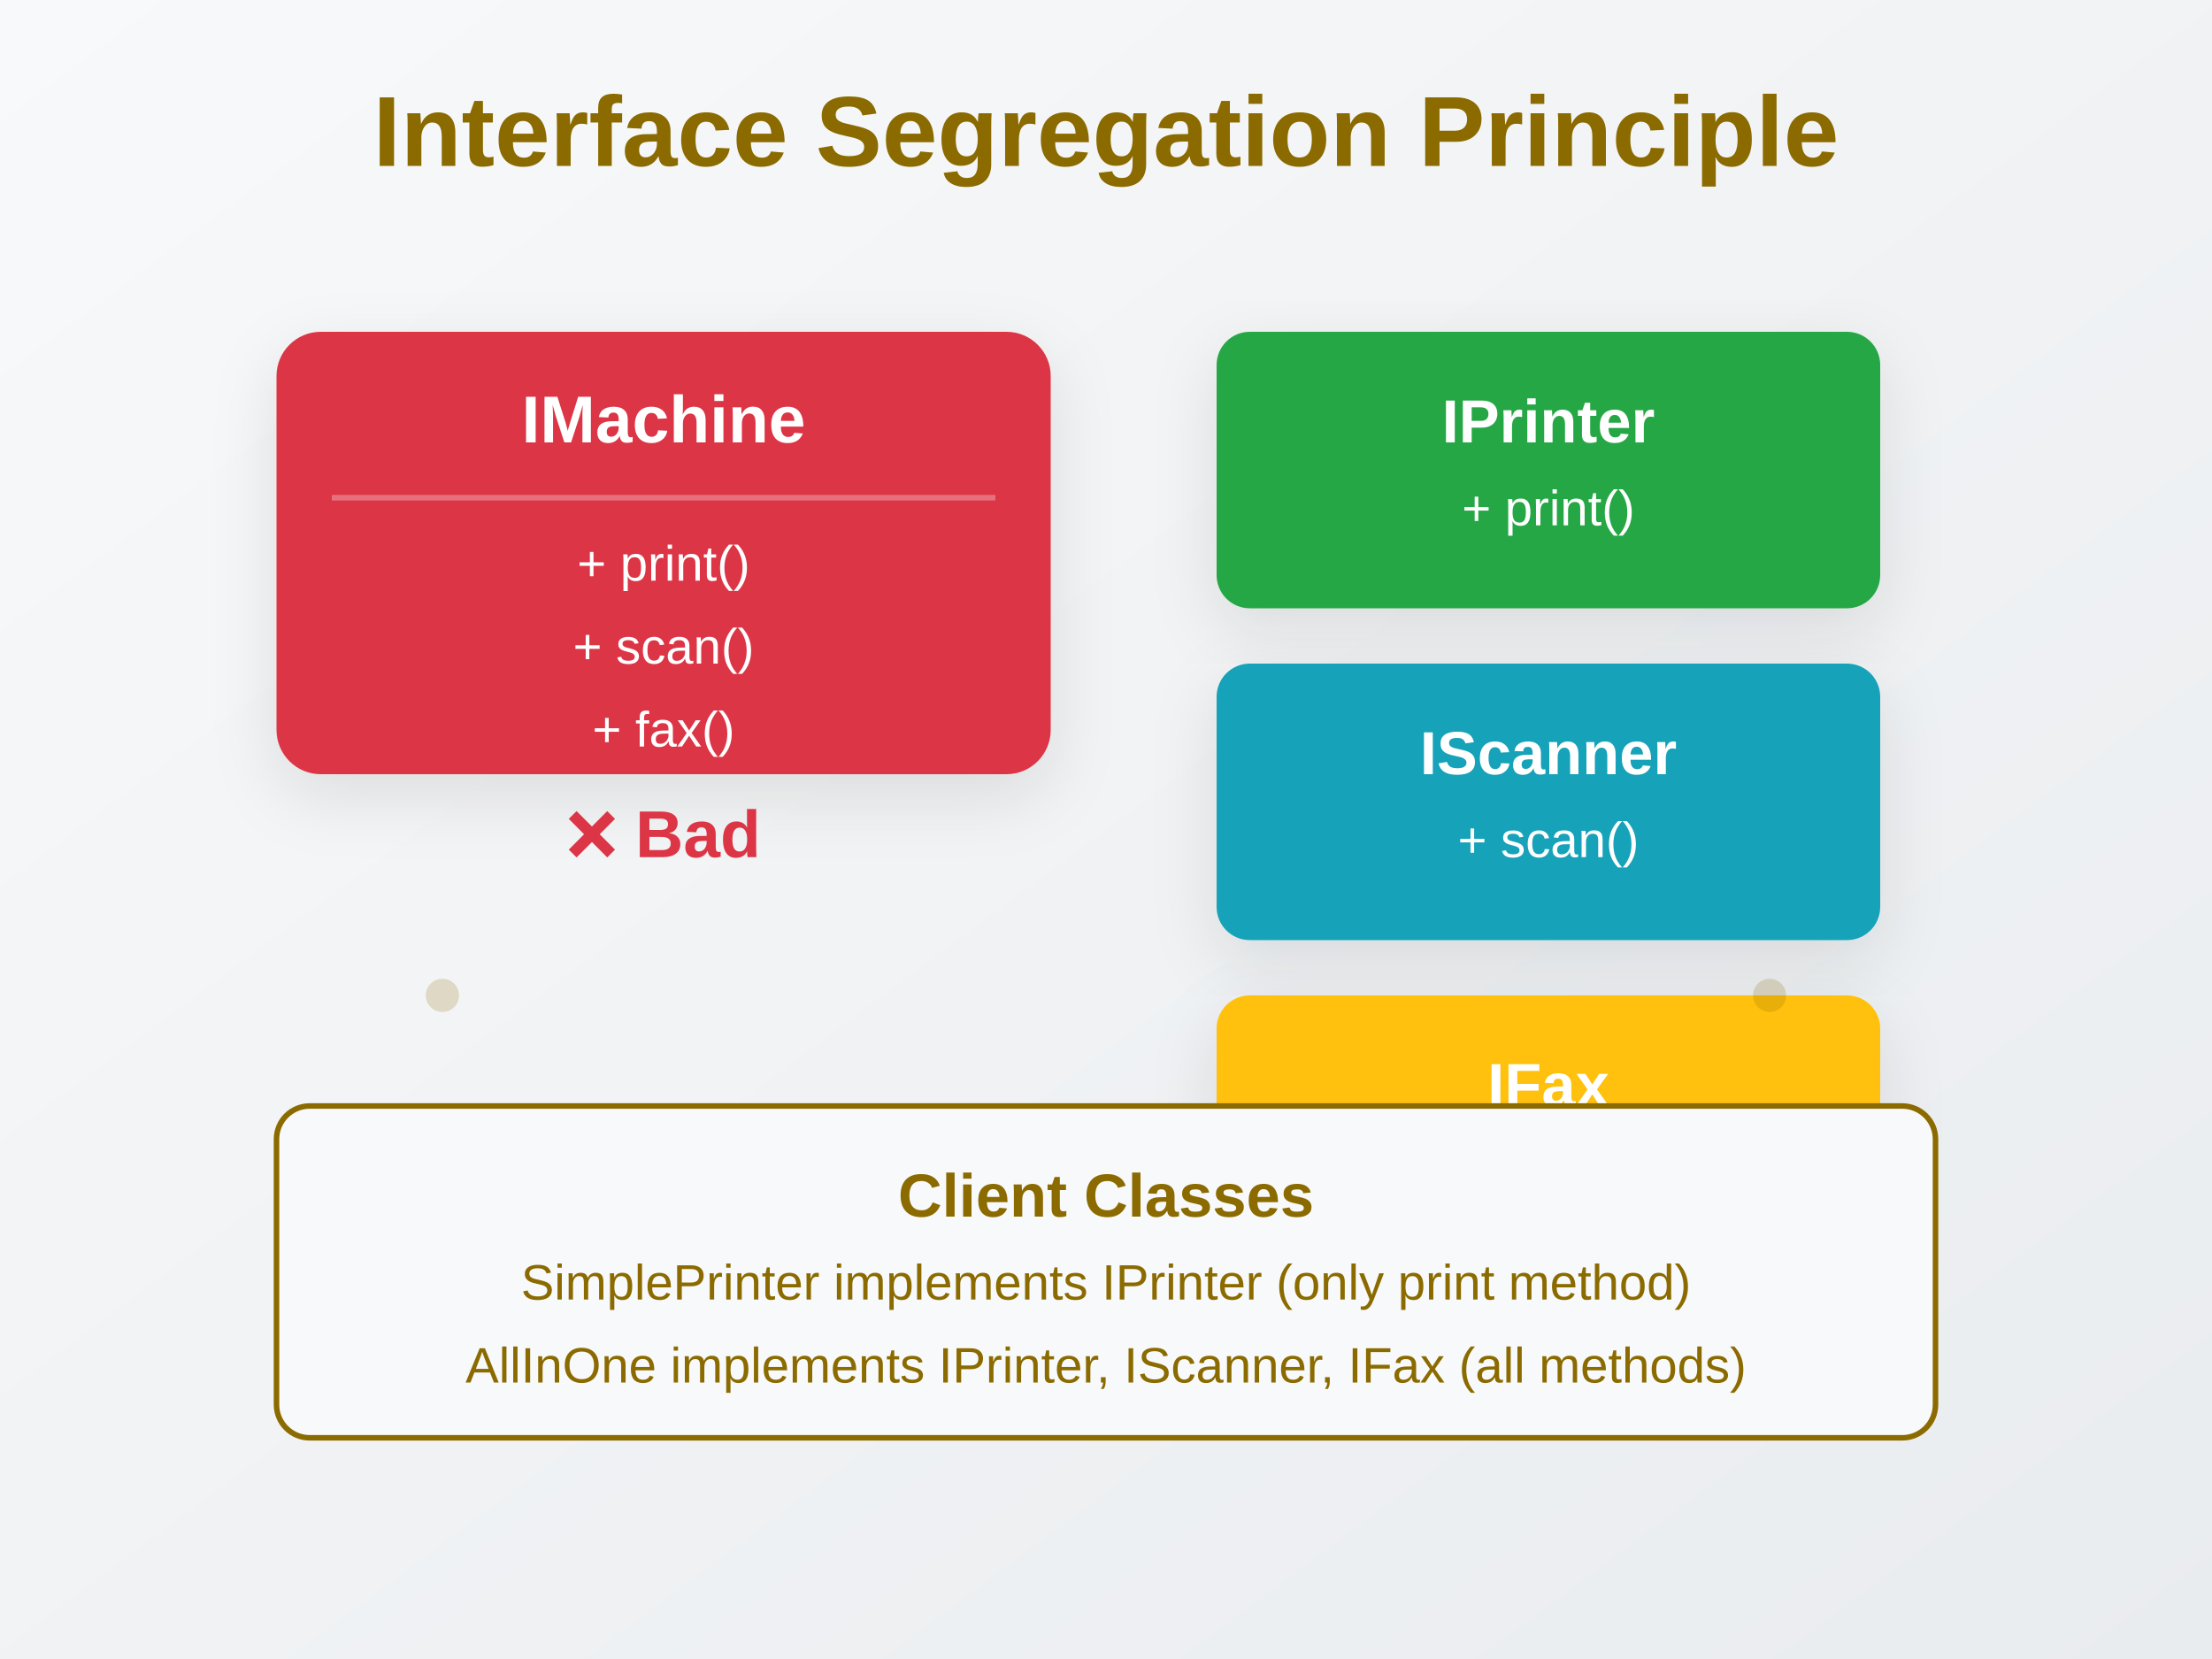
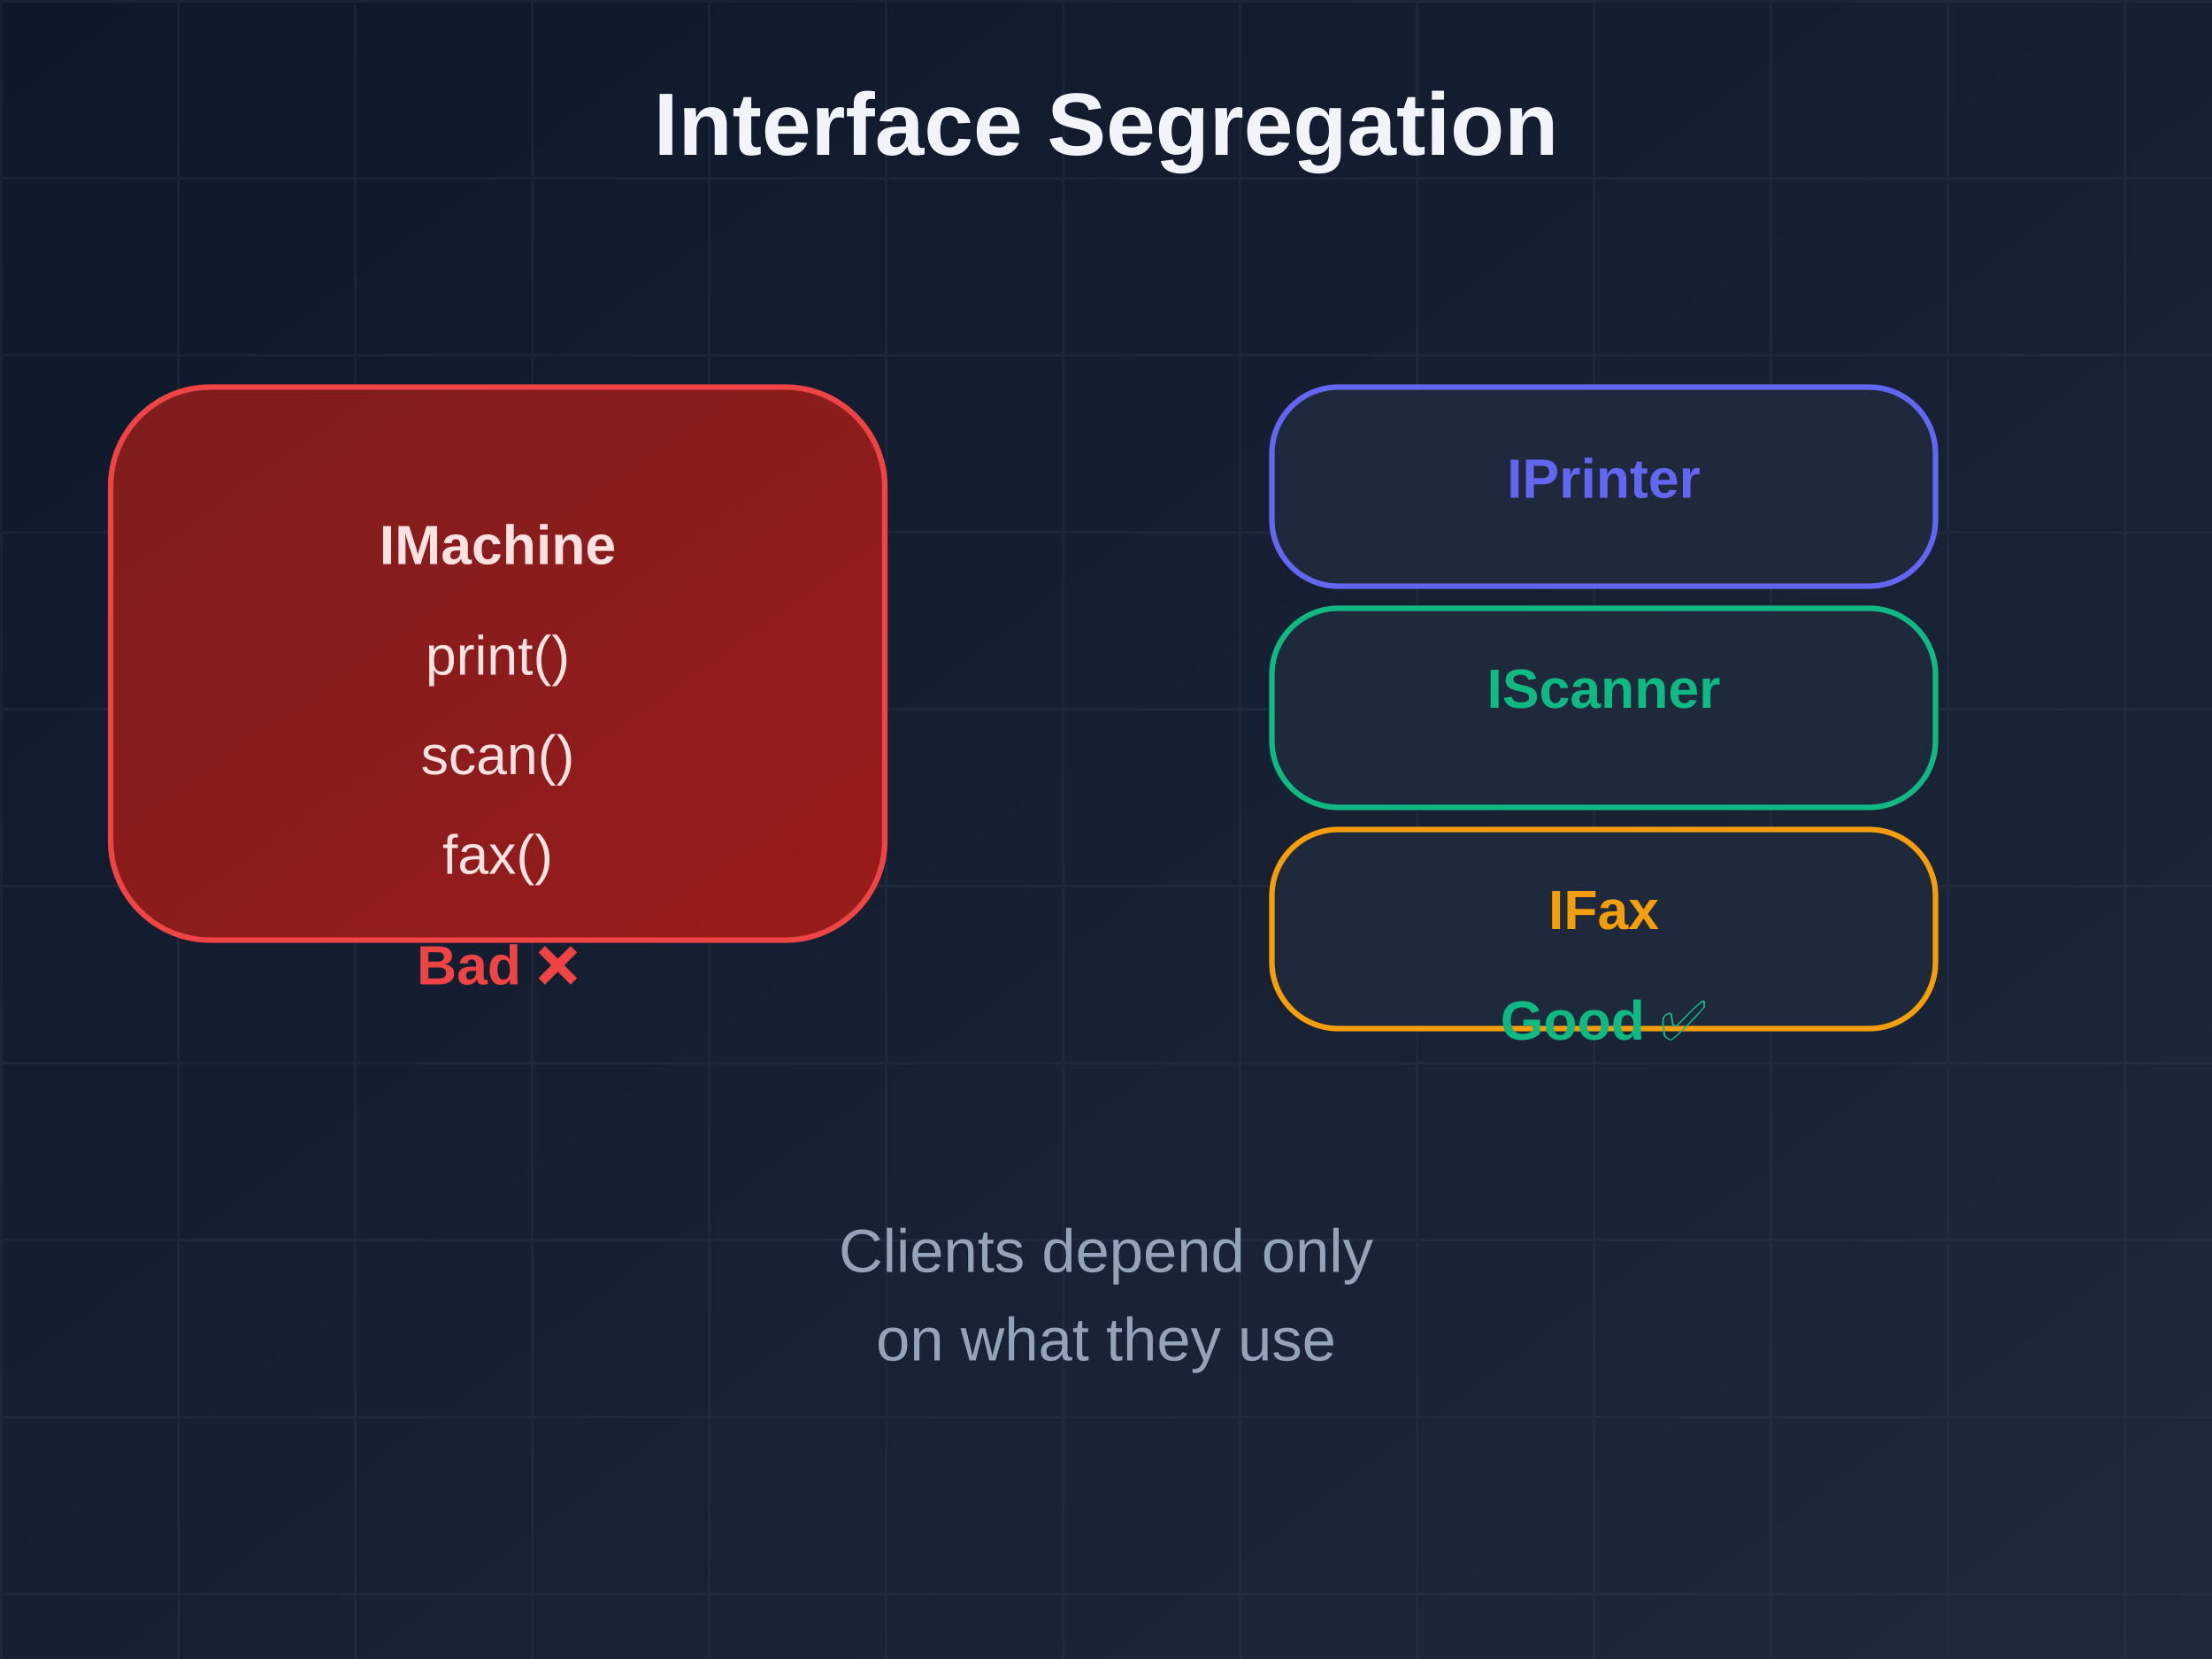
- <svg xmlns="http://www.w3.org/2000/svg" width="400" height="300" viewBox="0 0 400 300" fill="none">
+ <svg xmlns="http://www.w3.org/2000/svg" width="400" height="300" viewBox="0 0 400 300" fill="none" role="img">
  <defs>
-     <linearGradient id="bgGradient" x1="0%" y1="0%" x2="100%" y2="100%">
-       <stop offset="0%" style="stop-color:#f8f9fa;stop-opacity:1" />
-       <stop offset="100%" style="stop-color:#e9ecef;stop-opacity:1" />
+     <linearGradient id="bgIsp" x1="0" y1="0" x2="1" y2="1">
+       <stop offset="0" stop-color="#0f172a" />
+       <stop offset="1" stop-color="#1e293b" />
    </linearGradient>
-     <linearGradient id="accentGradient" x1="0%" y1="0%" x2="100%" y2="100%">
-       <stop offset="0%" style="stop-color:#8B6B00;stop-opacity:1" />
-       <stop offset="100%" style="stop-color:#B8860B;stop-opacity:1" />
+     <pattern id="gridIsp" width="32" height="32" patternUnits="userSpaceOnUse">
+       <path d="M32 0H0V32" stroke="#334155" stroke-opacity="0.25" stroke-width="1" />
+     </pattern>
+     <linearGradient id="fat" x1="0" y1="0" x2="1" y2="1">
+       <stop stop-color="#7f1d1d" />
+       <stop offset="1" stop-color="#991b1b" />
    </linearGradient>
-     <filter id="shadow" x="-20%" y="-20%" width="140%" height="140%">
-       <feDropShadow dx="0" dy="4" stdDeviation="6" flood-color="#000000" flood-opacity="0.1" />
-     </filter>
  </defs>
-   <rect width="400" height="300" fill="url(#bgGradient)" />
-   <text x="200" y="30" text-anchor="middle" fill="#8B6B00" font-family="Arial, sans-serif" font-size="18" font-weight="bold">Interface Segregation Principle</text>
-   <g transform="translate(50, 60)">
-     <rect x="0" y="0" width="140" height="80" rx="8" fill="#dc3545" filter="url(#shadow)" />
-     <text x="70" y="20" text-anchor="middle" fill="white" font-family="Arial, sans-serif" font-size="12" font-weight="bold">IMachine</text>
-     <line x1="10" y1="30" x2="130" y2="30" stroke="white" stroke-width="1" opacity="0.3" />
-     <text x="70" y="45" text-anchor="middle" fill="white" font-family="Arial, sans-serif" font-size="9">+ print()</text>
-     <text x="70" y="60" text-anchor="middle" fill="white" font-family="Arial, sans-serif" font-size="9">+ scan()</text>
-     <text x="70" y="75" text-anchor="middle" fill="white" font-family="Arial, sans-serif" font-size="9">+ fax()</text>
+   <rect width="400" height="300" fill="url(#bgIsp)" />
+   <rect width="400" height="300" fill="url(#gridIsp)" />
+   <text x="200" y="28" text-anchor="middle" font-family="'Segoe UI',Arial" font-size="16" font-weight="600" fill="#f1f5f9">Interface Segregation</text>
+   <g font-family="'Segoe UI',Arial" font-size="10" font-weight="500" text-anchor="middle">
+     <g transform="translate(90 120)">
+       <rect x="-70" y="-50" width="140" height="100" rx="18" fill="url(#fat)" stroke="#ef4444" />
+       <text y="-18" fill="#fee2e2" font-weight="600">IMachine</text>
+       <text y="2" fill="#fee2e2">print()</text>
+       <text y="20" fill="#fee2e2">scan()</text>
+       <text y="38" fill="#fee2e2">fax()</text>
+       <text y="58" fill="#ef4444" font-weight="600">Bad ❌</text>
+     </g>
+     <g transform="translate(290 120)" fill="#f1f5f9">
+       <rect x="-60" y="-50" width="120" height="36" rx="12" fill="#1e293b" stroke="#6366f1" />
+       <text y="-30" fill="#6366f1" font-weight="600">IPrinter</text>
+       <rect x="-60" y="-10" width="120" height="36" rx="12" fill="#1e293b" stroke="#10b981" />
+       <text y="8" fill="#10b981" font-weight="600">IScanner</text>
+       <rect x="-60" y="30" width="120" height="36" rx="12" fill="#1e293b" stroke="#f59e0b" />
+       <text y="48" fill="#f59e0b" font-weight="600">IFax</text>
+       <text y="68" fill="#10b981" font-weight="600">Good ✅</text>
+     </g>
  </g>
-   <text x="120" y="155" text-anchor="middle" fill="#dc3545" font-family="Arial, sans-serif" font-size="12" font-weight="600">❌ Bad</text>
-   <g transform="translate(220, 60)">
-     <rect x="0" y="0" width="120" height="50" rx="6" fill="#28a745" filter="url(#shadow)" />
-     <text x="60" y="20" text-anchor="middle" fill="white" font-family="Arial, sans-serif" font-size="11" font-weight="bold">IPrinter</text>
-     <text x="60" y="35" text-anchor="middle" fill="white" font-family="Arial, sans-serif" font-size="9">+ print()</text>
-   </g>
-   <g transform="translate(220, 120)">
-     <rect x="0" y="0" width="120" height="50" rx="6" fill="#17a2b8" filter="url(#shadow)" />
-     <text x="60" y="20" text-anchor="middle" fill="white" font-family="Arial, sans-serif" font-size="11" font-weight="bold">IScanner</text>
-     <text x="60" y="35" text-anchor="middle" fill="white" font-family="Arial, sans-serif" font-size="9">+ scan()</text>
-   </g>
-   <g transform="translate(220, 180)">
-     <rect x="0" y="0" width="120" height="50" rx="6" fill="#ffc107" filter="url(#shadow)" />
-     <text x="60" y="20" text-anchor="middle" fill="white" font-family="Arial, sans-serif" font-size="11" font-weight="bold">IFax</text>
-     <text x="60" y="35" text-anchor="middle" fill="white" font-family="Arial, sans-serif" font-size="9">+ fax()</text>
-   </g>
-   <text x="280" y="245" text-anchor="middle" fill="#28a745" font-family="Arial, sans-serif" font-size="12" font-weight="600">✅ Good</text>
-   <g transform="translate(50, 200)">
-     <rect x="0" y="0" width="300" height="60" rx="6" fill="#f8f9fa" stroke="#8B6B00" stroke-width="1" />
-     <text x="150" y="20" text-anchor="middle" fill="#8B6B00" font-family="Arial, sans-serif" font-size="11" font-weight="600">Client Classes</text>
-     <text x="150" y="35" text-anchor="middle" fill="#8B6B00" font-family="Arial, sans-serif" font-size="9">SimplePrinter implements IPrinter (only print method)</text>
-     <text x="150" y="50" text-anchor="middle" fill="#8B6B00" font-family="Arial, sans-serif" font-size="9">AllInOne implements IPrinter, IScanner, IFax (all methods)</text>
-   </g>
-   <circle cx="80" cy="180" r="3" fill="#8B6B00" opacity="0.2" />
-   <circle cx="320" cy="180" r="3" fill="#8B6B00" opacity="0.2" />
+   <text x="200" y="230" text-anchor="middle" font-family="'Segoe UI',Arial" font-size="11" fill="#94a3b8">Clients depend only</text>
+   <text x="200" y="246" text-anchor="middle" font-family="'Segoe UI',Arial" font-size="11" fill="#94a3b8">on what they use</text>
</svg>
